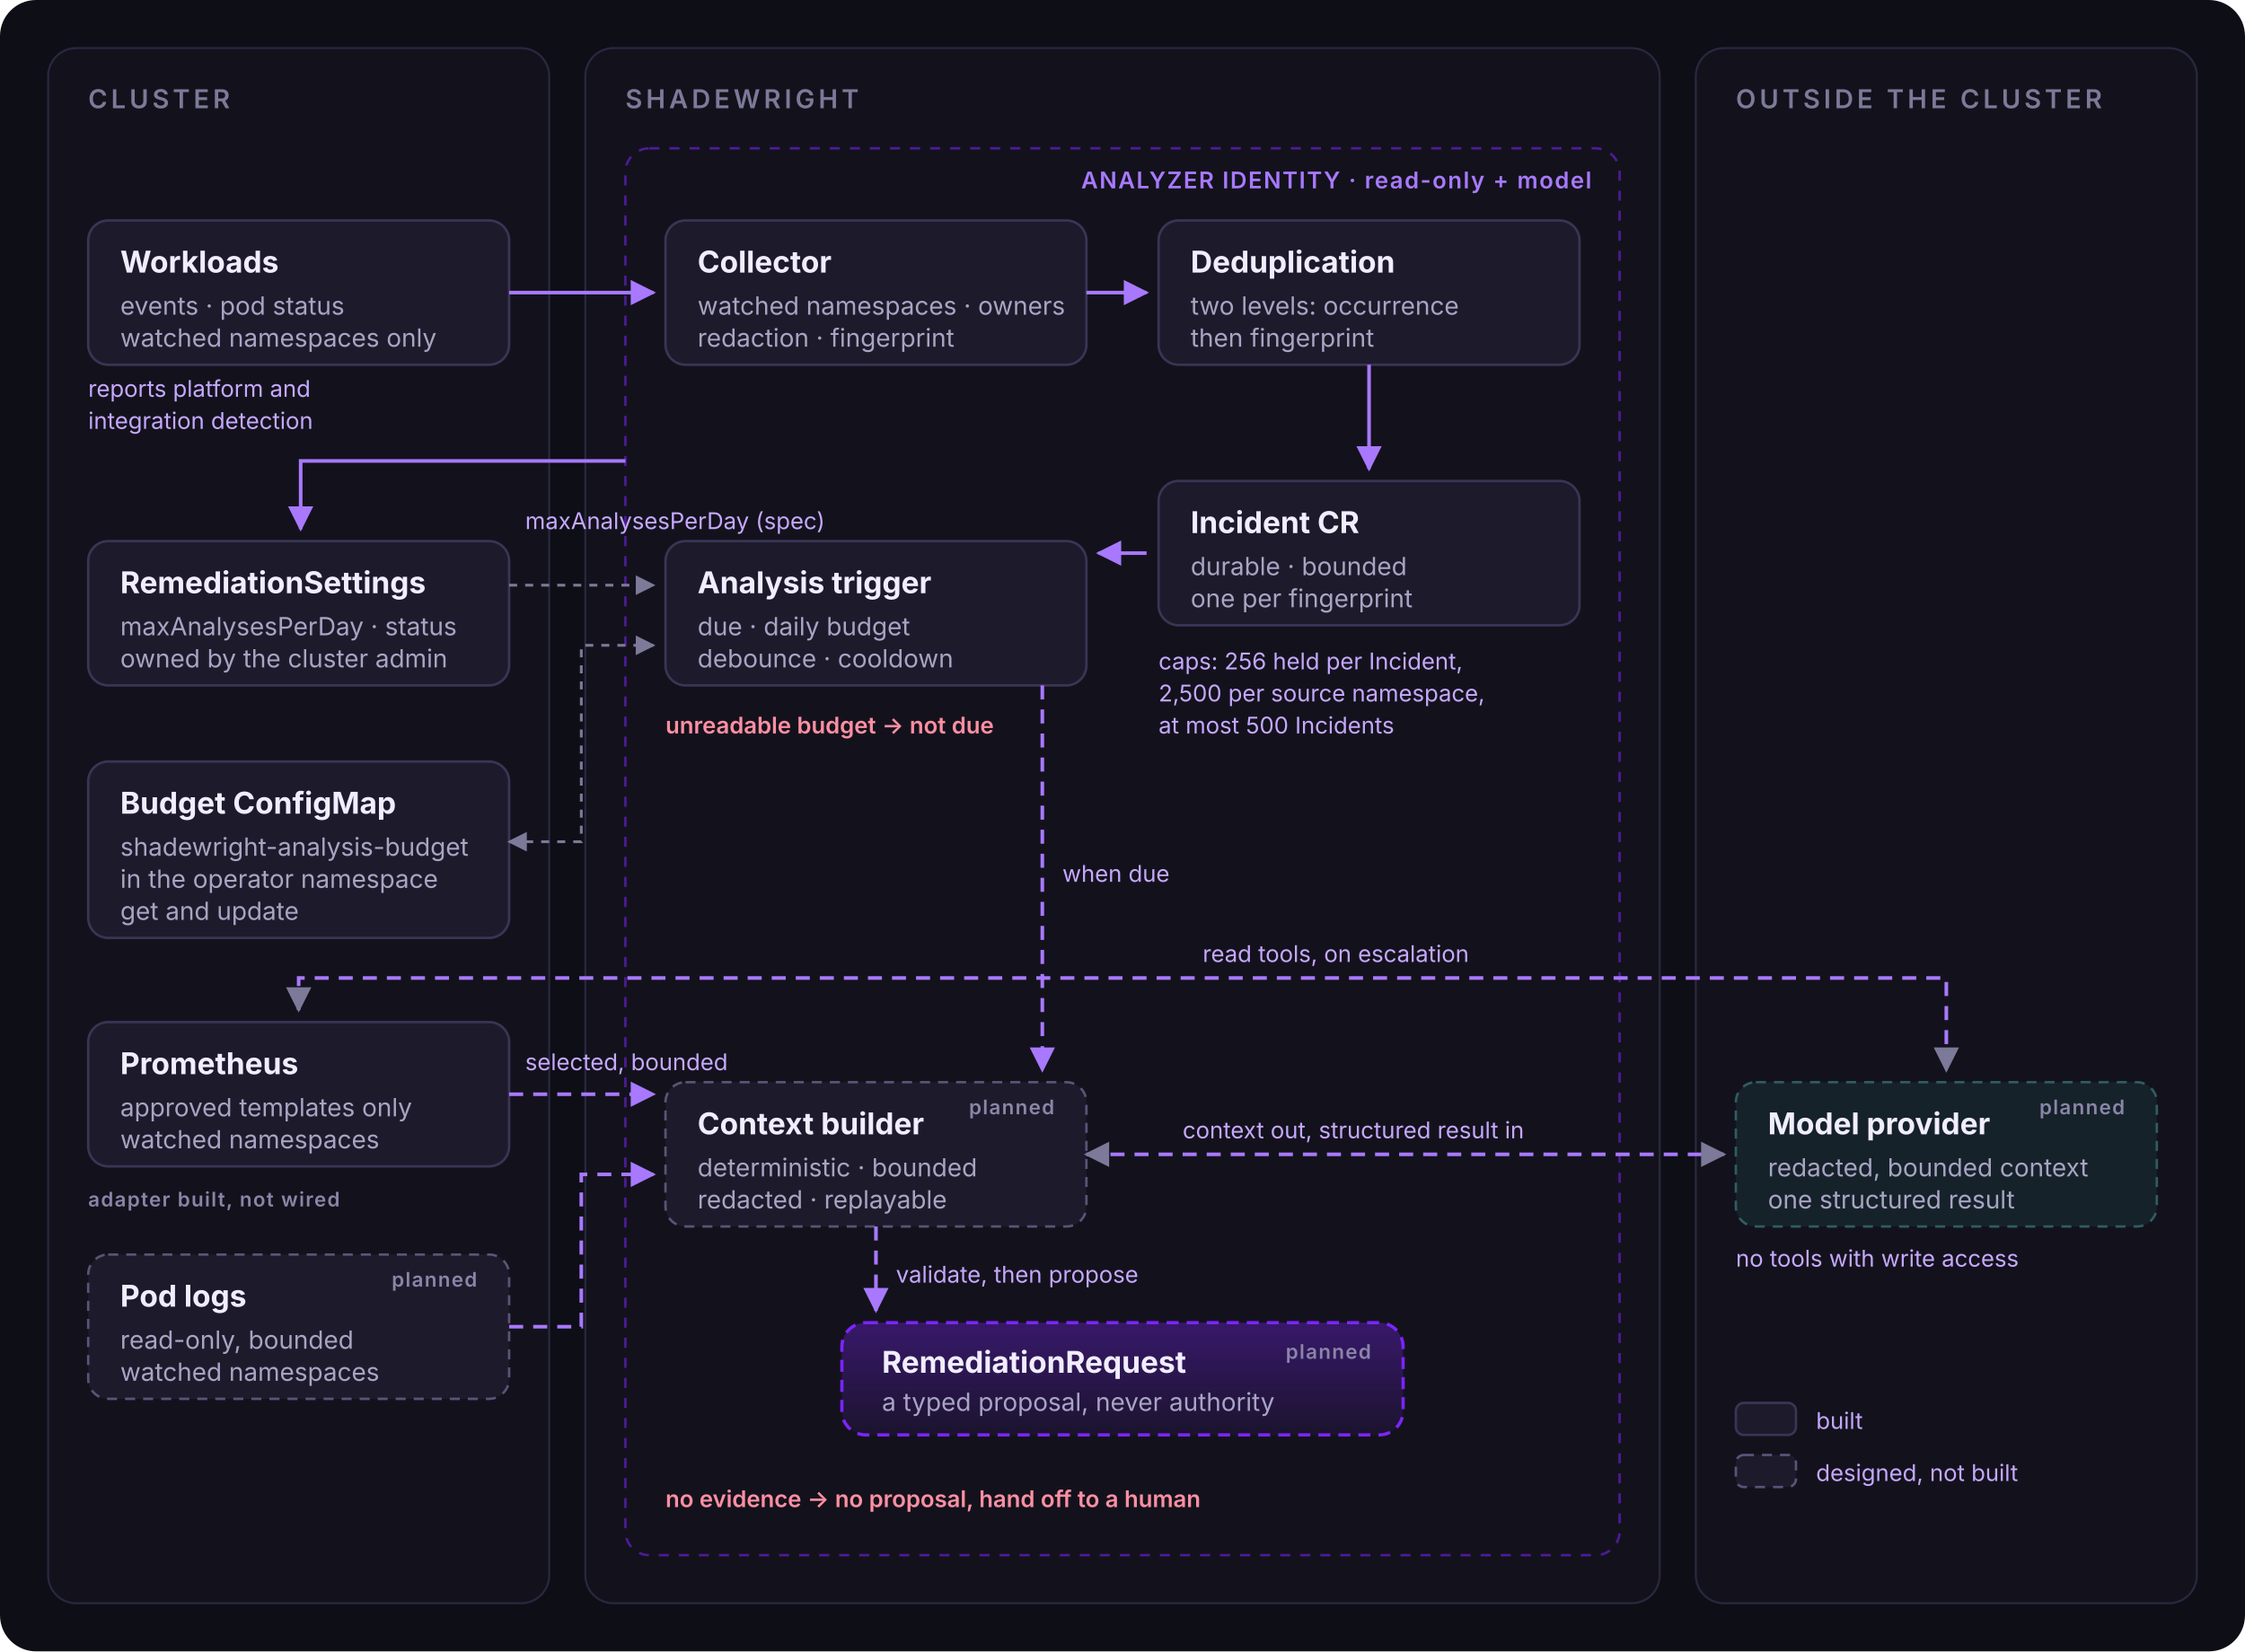
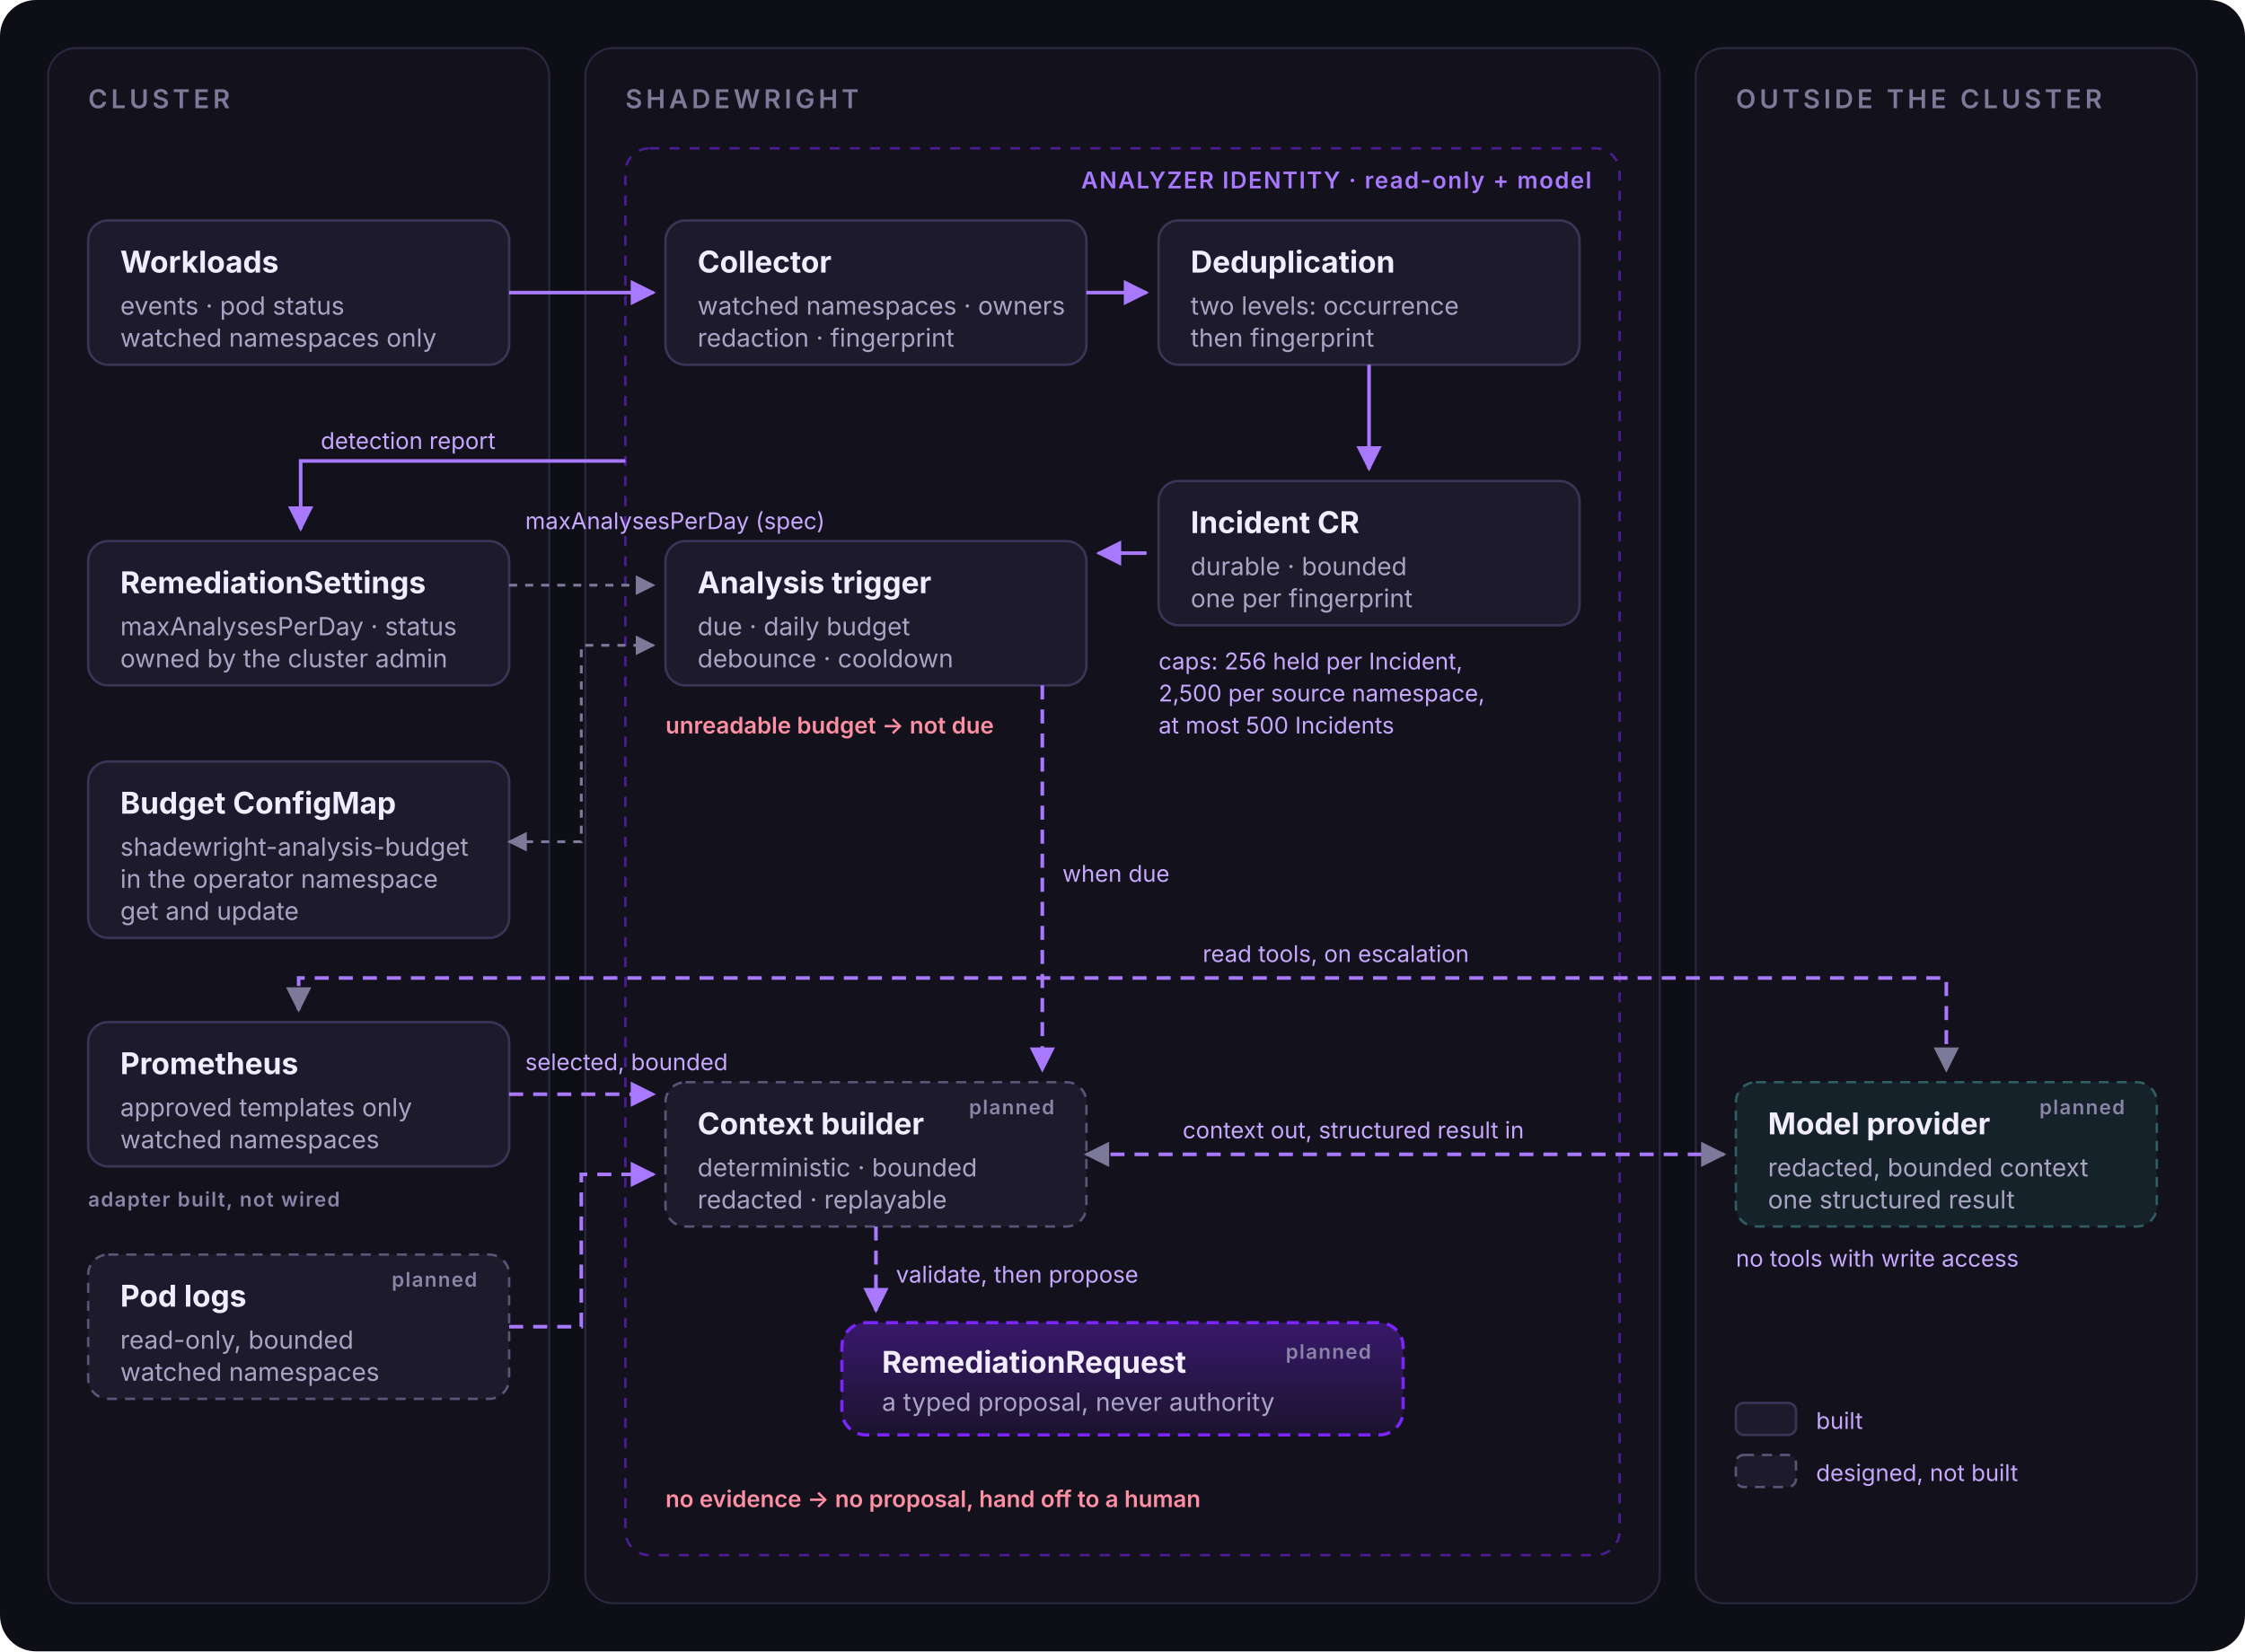
<svg xmlns="http://www.w3.org/2000/svg" viewBox="0 0 1120 824" role="img" aria-labelledby="t d" font-family="Inter, 'Segoe UI', system-ui, -apple-system, sans-serif">
  <defs>
    <marker id="a" viewBox="0 0 10 10" refX="9" refY="5" markerWidth="7" markerHeight="7" orient="auto-start-reverse">
      <path d="M0 0 10 5 0 10z" fill="#a879ff" />
    </marker>
    <marker id="m" viewBox="0 0 10 10" refX="9" refY="5" markerWidth="7" markerHeight="7" orient="auto-start-reverse">
      <path d="M0 0 10 5 0 10z" fill="#7d7999" />
    </marker>
    <linearGradient id="glow" x1="0" y1="0" x2="0" y2="1">
      <stop offset="0" stop-color="#7c24fc" stop-opacity=".35" />
      <stop offset="1" stop-color="#7c24fc" stop-opacity=".08" />
    </linearGradient>
    <style>
      .lane{fill:#13121c;stroke:#2a2740}
      .lanet{fill:#7d7999;font-size:13px;font-weight:600;letter-spacing:.14em}
      .box{fill:#1d1b2b;stroke:#3a3556;stroke-width:1.2}
      .key{fill:url(#glow);stroke:#7c24fc;stroke-width:1.6}
      .ext{fill:#16222a;stroke:#2f5d63;stroke-width:1.2}
      .pl{fill:#1d1b2b;stroke:#5a5478;stroke-width:1.2;stroke-dasharray:5 4}
      .plk{fill:url(#glow);stroke:#7c24fc;stroke-width:1.6;stroke-dasharray:6 4}
      .ple{fill:#16222a;stroke:#2f5d63;stroke-width:1.2;stroke-dasharray:5 4}
      .pn{fill:#8a85a8;font-size:10px;font-weight:600;letter-spacing:.06em}
      .h{fill:#f1edff;font-size:15px;font-weight:650}
      .s{fill:#a9a4c4;font-size:12.5px}
      .id{fill:none;stroke:#7c24fc;stroke-opacity:.55;stroke-dasharray:5 5;stroke-width:1.2}
      .idt{fill:#a879ff;font-size:11.5px;font-weight:600;letter-spacing:.06em}
      .f{stroke:#a879ff;stroke-width:1.8;fill:none}
      .fp{stroke:#a879ff;stroke-width:1.8;fill:none;stroke-dasharray:7 5}
      .r{stroke:#7d7999;stroke-width:1.4;fill:none;stroke-dasharray:4 4}
      .lbl{fill:#c6a8ff;font-size:11.5px}
      .no{fill:#ff8fa3;font-size:11.5px;font-weight:600}
    </style>
  </defs>
  <rect width="1120" height="824" rx="18" fill="#0e0e16" />
  <rect class="lane" x="24" y="24" width="250" height="776" rx="14" />
  <text class="lanet" x="44" y="54">CLUSTER</text>
  <rect class="lane" x="292" y="24" width="536" height="776" rx="14" />
  <text class="lanet" x="312" y="54">SHADEWRIGHT</text>
  <rect class="lane" x="846" y="24" width="250" height="776" rx="14" />
  <text class="lanet" x="866" y="54">OUTSIDE THE CLUSTER</text>
  <rect class="id" x="312" y="74" width="496" height="702" rx="12" />
  <text class="idt" x="794" y="94" text-anchor="end">ANALYZER IDENTITY · read-only + model</text>
  <rect class="box" x="44" y="110" width="210" height="72" rx="10" />
  <text class="h" x="60" y="136">Workloads</text>
  <text class="s" x="60" y="157">events · pod status</text>
  <text class="s" x="60" y="173">watched namespaces only</text>
-   <text class="lbl" x="44" y="198">reports platform and</text>
-   <text class="lbl" x="44" y="214">integration detection</text>
+   <text class="lbl" x="160" y="224">detection report</text>
  <rect class="box" x="44" y="270" width="210" height="72" rx="10" />
  <text class="h" x="60" y="296">RemediationSettings</text>
  <text class="s" x="60" y="317">maxAnalysesPerDay · status</text>
  <text class="s" x="60" y="333">owned by the cluster admin</text>
  <rect class="box" x="44" y="380" width="210" height="88" rx="10" />
  <text class="h" x="60" y="406">Budget ConfigMap</text>
  <text class="s" x="60" y="427">shadewright-analysis-budget</text>
  <text class="s" x="60" y="443">in the operator namespace</text>
  <text class="s" x="60" y="459">get and update</text>
  <rect class="box" x="44" y="510" width="210" height="72" rx="10" />
  <text class="h" x="60" y="536">Prometheus</text>
  <text class="s" x="60" y="557">approved templates only</text>
  <text class="s" x="60" y="573">watched namespaces</text>
  <text class="pn" x="44" y="602">adapter built, not wired</text>
  <rect class="pl" x="44" y="626" width="210" height="72" rx="10" />
  <text class="h" x="60" y="652">Pod logs</text>
  <text class="s" x="60" y="673">read-only, bounded</text>
  <text class="s" x="60" y="689">watched namespaces</text>
  <text class="pn" x="238" y="642" text-anchor="end">planned</text>
  <rect class="box" x="332" y="110" width="210" height="72" rx="10" />
  <text class="h" x="348" y="136">Collector</text>
  <text class="s" x="348" y="157">watched namespaces · owners</text>
  <text class="s" x="348" y="173">redaction · fingerprint</text>
  <rect class="box" x="578" y="110" width="210" height="72" rx="10" />
  <text class="h" x="594" y="136">Deduplication</text>
  <text class="s" x="594" y="157">two levels: occurrence</text>
  <text class="s" x="594" y="173">then fingerprint</text>
  <rect class="box" x="578" y="240" width="210" height="72" rx="10" />
  <text class="h" x="594" y="266">Incident CR</text>
  <text class="s" x="594" y="287">durable · bounded</text>
  <text class="s" x="594" y="303">one per fingerprint</text>
  <text class="lbl" x="578" y="334">caps: 256 held per Incident,</text>
  <text class="lbl" x="578" y="350">2,500 per source namespace,</text>
  <text class="lbl" x="578" y="366">at most 500 Incidents</text>
  <rect class="box" x="332" y="270" width="210" height="72" rx="10" />
  <text class="h" x="348" y="296">Analysis trigger</text>
  <text class="s" x="348" y="317">due · daily budget</text>
  <text class="s" x="348" y="333">debounce · cooldown</text>
  <text class="no" x="332" y="366">unreadable budget → not due</text>
  <rect class="pl" x="332" y="540" width="210" height="72" rx="10" />
  <text class="h" x="348" y="566">Context builder</text>
  <text class="s" x="348" y="587">deterministic · bounded</text>
  <text class="s" x="348" y="603">redacted · replayable</text>
  <text class="pn" x="526" y="556" text-anchor="end">planned</text>
  <rect class="plk" x="420" y="660" width="280" height="56" rx="12" />
  <text class="h" x="440" y="685">RemediationRequest</text>
  <text class="pn" x="684" y="678" text-anchor="end">planned</text>
  <text class="s" x="440" y="704">a typed proposal, never authority</text>
  <rect class="ple" x="866" y="540" width="210" height="72" rx="10" />
  <text class="h" x="882" y="566">Model provider</text>
  <text class="s" x="882" y="587">redacted, bounded context</text>
  <text class="s" x="882" y="603">one structured result</text>
  <text class="pn" x="1060" y="556" text-anchor="end">planned</text>
  <text class="lbl" x="866" y="632">no tools with write access</text>
  <rect class="box" x="866" y="700" width="30" height="16" rx="4" />
  <text class="lbl" x="906" y="713">built</text>
  <rect class="pl" x="866" y="726" width="30" height="16" rx="4" />
  <text class="lbl" x="906" y="739">designed, not built</text>
  <path class="f" d="M254 146H326" marker-end="url(#a)" />
  <path class="f" d="M542 146H572" marker-end="url(#a)" />
  <path class="f" d="M683 182V234" marker-end="url(#a)" />
  <path class="f" d="M572 276H548" marker-end="url(#a)" />
  <path class="r" d="M254 292H326" marker-end="url(#m)" />
  <text class="lbl" x="262" y="264">maxAnalysesPerDay (spec)</text>
  <path class="r" d="M254 420H290V322H326" marker-end="url(#m)" marker-start="url(#m)" />
  <path class="f" d="M312 230H150V264" marker-end="url(#a)" />
  <path class="fp" d="M520 342V534" marker-end="url(#a)" />
  <text class="lbl" x="530" y="440">when due</text>
  <path class="fp" d="M254 546H326" marker-end="url(#a)" />
  <text class="lbl" x="262" y="534">selected, bounded</text>
  <path class="fp" d="M254 662H290V586H326" marker-end="url(#a)" />
  <path class="fp" d="M149 504V488H971V534" marker-end="url(#m)" marker-start="url(#m)" />
  <text class="lbl" x="600" y="480">read tools, on escalation</text>
  <path class="fp" d="M542 576H860" marker-end="url(#m)" marker-start="url(#m)" />
  <text class="lbl" x="590" y="568">context out, structured result in</text>
  <path class="fp" d="M437 612V654" marker-end="url(#a)" />
  <text class="lbl" x="447" y="640">validate, then propose</text>
  <text class="no" x="332" y="752">no evidence → no proposal, hand off to a human</text>
</svg>
